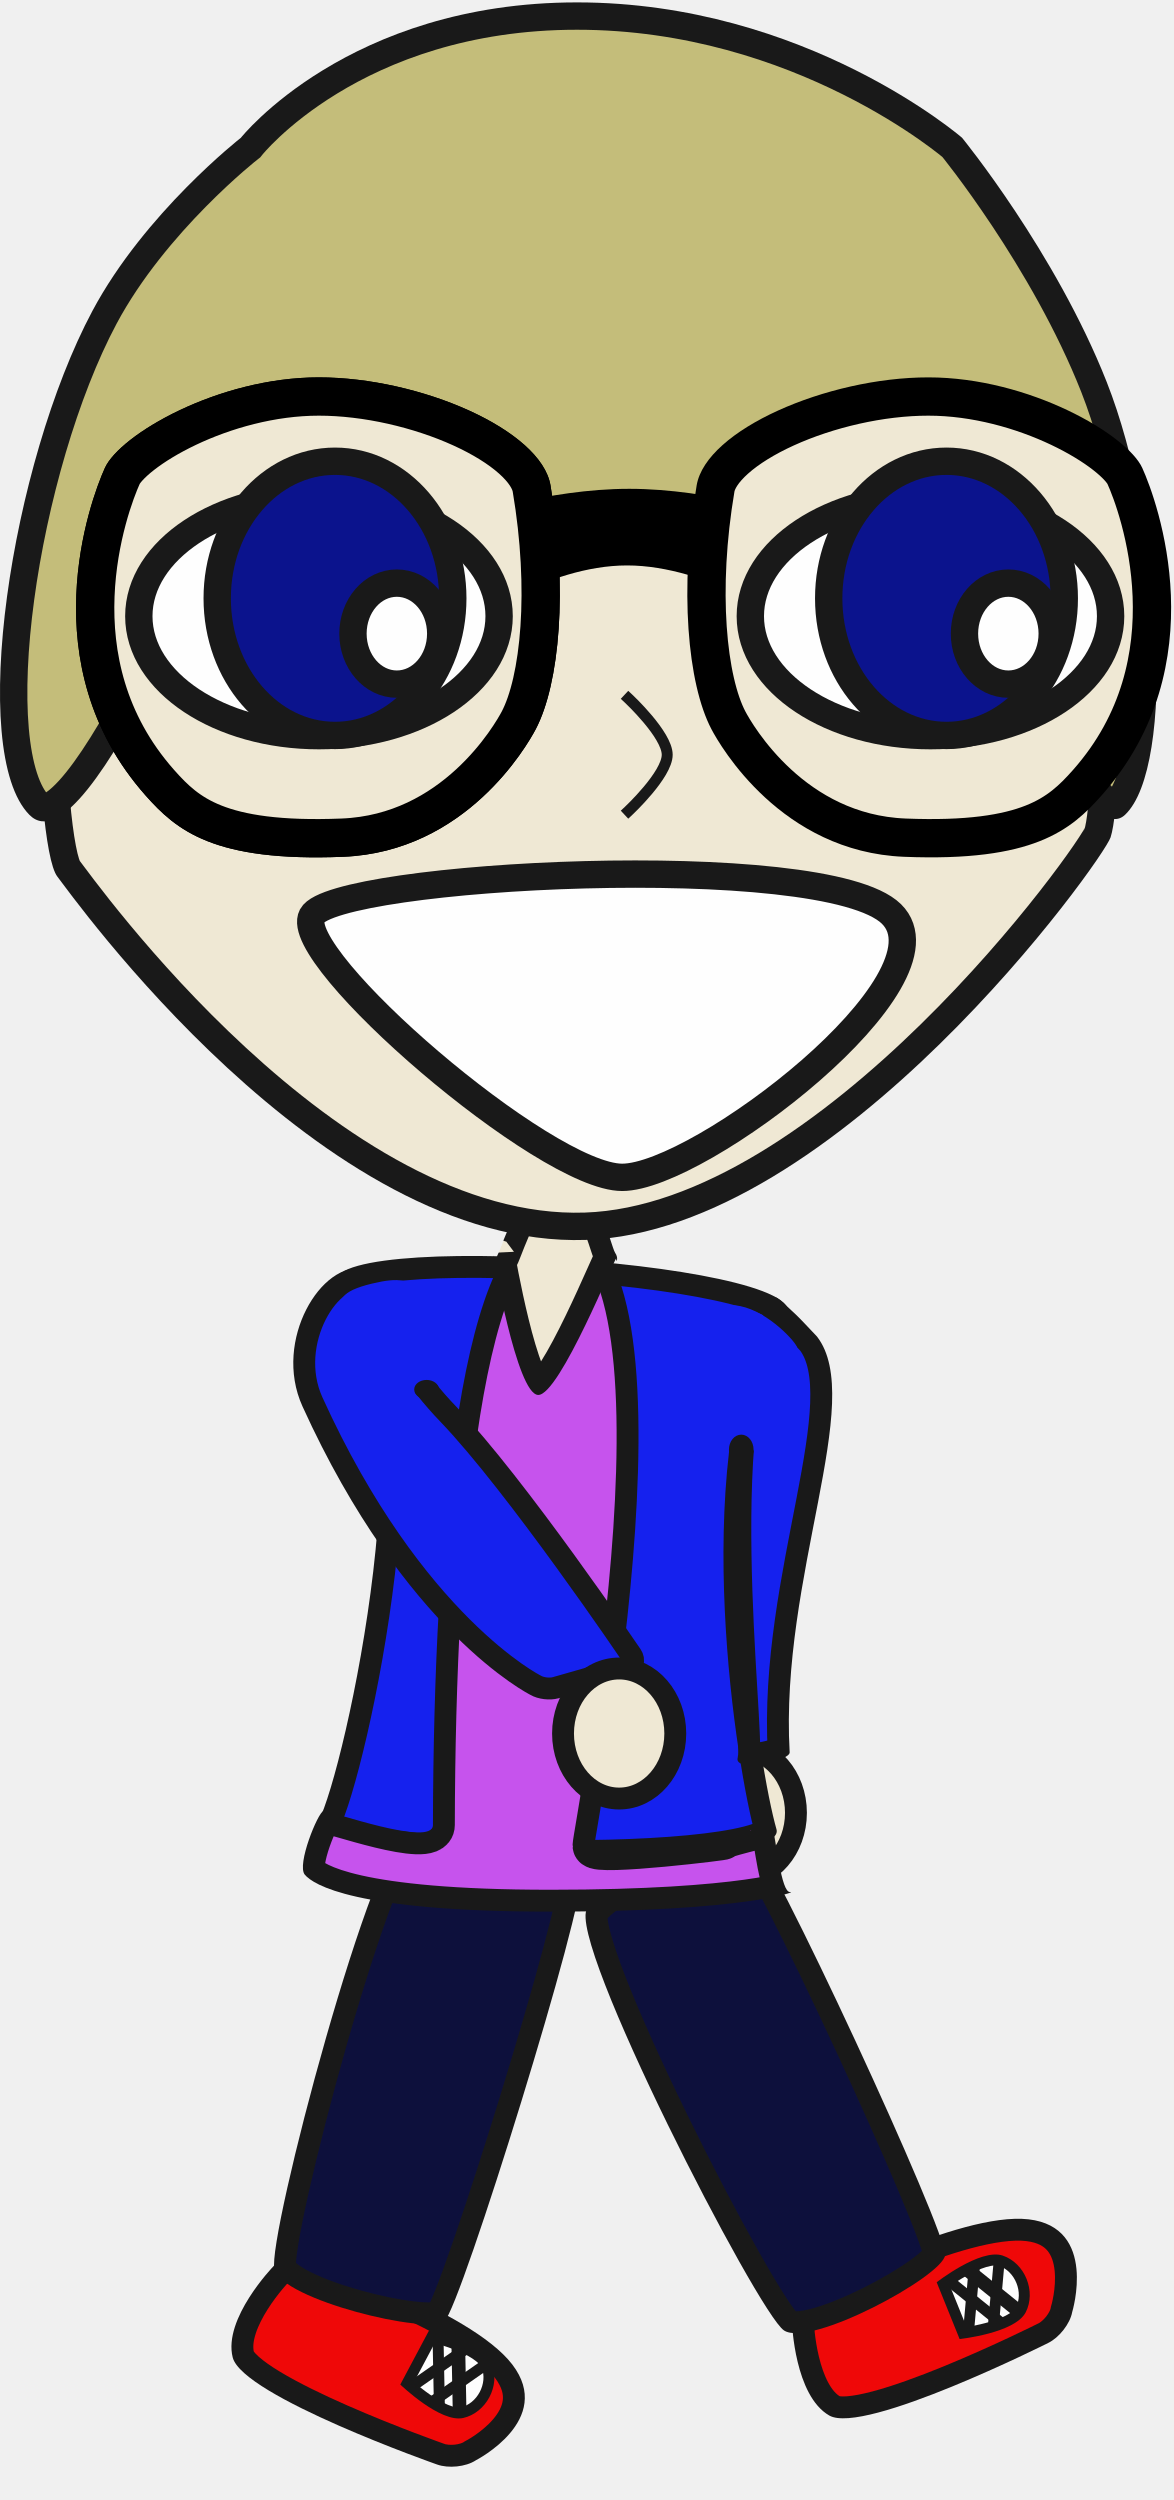
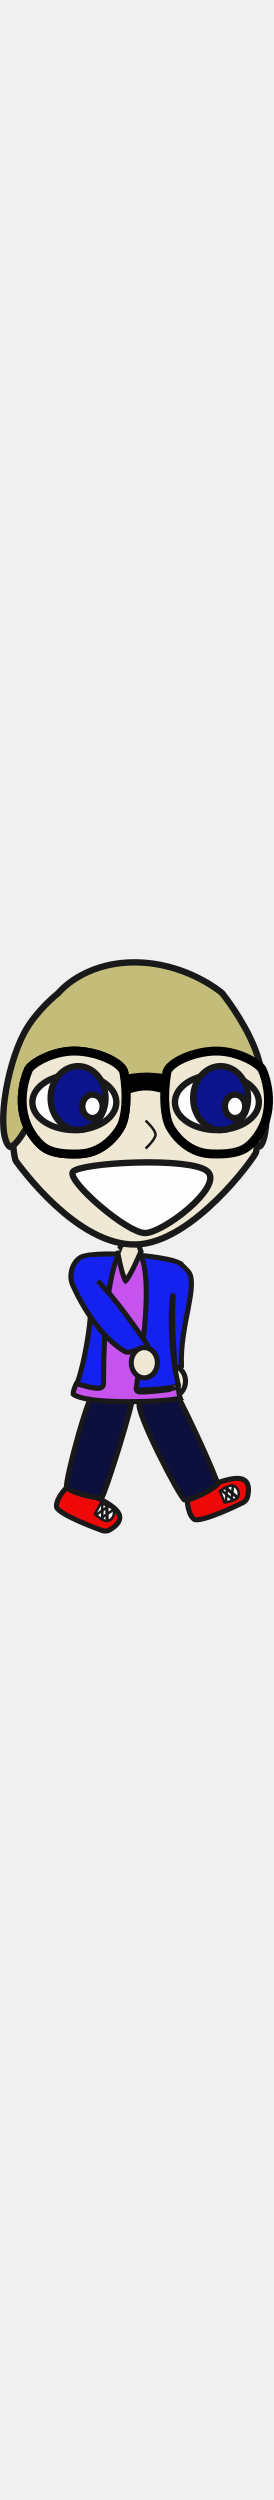
- <svg xmlns="http://www.w3.org/2000/svg" xmlns:xlink="http://www.w3.org/1999/xlink" width="429px" height="914px" viewBox="-6044 -2680 429 914" version="1.1">
+ <svg xmlns="http://www.w3.org/2000/svg" xmlns:xlink="http://www.w3.org/1999/xlink" width="100px" height="914px" viewBox="-6044 -2680 429 914" version="1.1">
  <defs>
    <path d="M12.009,5.532 C35.067,-5.495 96.334,4.403 96.334,4.403 C100.701,5.026 105.151,9.004 106.128,13.3 C106.128,13.3 113.867,38.635 104.241,49.638 C94.614,60.642 19.94,50.61 19.94,50.61 C15.56,50.073 10.097,46.619 7.944,42.763 C7.944,42.763 -11.049,16.558 12.009,5.532 Z" id="path-1" />
    <mask id="mask-2" maskContentUnits="userSpaceOnUse" maskUnits="objectBoundingBox" x="0" y="0" width="108.487" height="54.474" fill="white">
      <use xlink:href="#path-1" />
    </mask>
    <path d="M4.624,3.953 C10.22,-2.558 21.413,-2.558 27.009,3.953 C32.606,10.465 27.009,30 27.009,30 L4.624,30 C4.624,30 -0.972,10.465 4.624,3.953 Z" id="path-3" />
    <mask id="mask-4" maskContentUnits="userSpaceOnUse" maskUnits="objectBoundingBox" x="0" y="0" width="27.36" height="30.93" fill="white">
      <use xlink:href="#path-3" />
    </mask>
    <path d="M9.29,5.895 C21.188,-0.936 69.477,-0.926 74.293,5.895 C79.109,12.715 78.553,169.501 74.293,176.082 C70.033,182.663 15.244,185.973 9.29,176.082 C3.336,166.191 -2.608,12.726 9.29,5.895 Z" id="path-5" />
    <mask id="mask-6" maskContentUnits="userSpaceOnUse" maskUnits="objectBoundingBox" x="0" y="0" width="75.281" height="181.545" fill="white">
      <use xlink:href="#path-5" />
    </mask>
    <path d="M17.467,22.121 C40.525,11.095 101.793,20.992 101.793,20.992 C106.159,21.616 110.609,25.594 111.587,29.89 C111.587,29.89 119.326,55.225 109.699,66.228 C100.072,77.231 25.398,67.199 25.398,67.199 C21.018,66.663 15.555,63.209 13.402,59.352 C13.402,59.352 -5.591,33.148 17.467,22.121 Z" id="path-7" />
    <mask id="mask-8" maskContentUnits="userSpaceOnUse" maskUnits="objectBoundingBox" x="0" y="0" width="108.487" height="54.474" fill="white">
      <use xlink:href="#path-7" />
    </mask>
    <path d="M4.624,3.953 C10.22,-2.558 21.413,-2.558 27.009,3.953 C32.606,10.465 27.009,30 27.009,30 L4.624,30 C4.624,30 -0.972,10.465 4.624,3.953 Z" id="path-9" />
    <mask id="mask-10" maskContentUnits="userSpaceOnUse" maskUnits="objectBoundingBox" x="0" y="0" width="27.36" height="30.93" fill="white">
      <use xlink:href="#path-9" />
    </mask>
    <path d="M94.457,18.724 C106.355,11.893 154.645,11.904 159.461,18.724 C164.277,25.545 163.721,182.33 159.461,188.911 C155.201,195.493 100.411,198.802 94.457,188.911 C88.504,179.021 82.559,25.555 94.457,18.724 Z" id="path-11" />
    <mask id="mask-12" maskContentUnits="userSpaceOnUse" maskUnits="objectBoundingBox" x="0" y="0" width="75.281" height="181.545" fill="white">
      <use xlink:href="#path-11" />
    </mask>
    <path d="M17.156,58.905 C7.303,38.559 206.275,26.117 180.42,51.041 C147.558,82.72 178.89,225.563 188.564,243.825 C198.237,262.086 16.115,264.237 21.124,246.766 C27.335,225.1 45.284,116.989 17.156,58.905 Z" id="path-13" />
    <mask id="mask-14" maskContentUnits="userSpaceOnUse" maskUnits="objectBoundingBox" x="0" y="0" width="172.135" height="221.583" fill="white">
      <use xlink:href="#path-13" />
    </mask>
    <path d="M40.957,249.975 C37.023,249.768 87.326,255.987 87.663,252.818 C88,249.648 42.732,24.262 102.517,23.84 C136.747,23.598 146.477,137.997 146.719,245.245 C146.738,253.63 184.904,239.723 186.811,240.17 C188.718,240.617 196.651,259.774 193.548,263.405 C190.446,267.036 175.409,276.895 103.758,276.895 C32.106,276.895 12.825,269.301 16.12,269.719 C19.415,270.136 21.311,250.376 22.721,245.168 C22.874,244.601 44.285,250.151 40.957,249.975 Z" id="path-15" />
    <mask id="mask-16" maskContentUnits="userSpaceOnUse" maskUnits="objectBoundingBox" x="0" y="0" width="178.489" height="253.055" fill="white">
      <use xlink:href="#path-15" />
    </mask>
    <path d="M91.484,22.791 C90.252,24.207 90.742,21.973 93.286,21.53 C95.83,21.087 122.958,4.134 130.652,13.117 C138.346,22.1 123.818,49.725 122.912,52.996 C122.007,56.268 124.157,53.787 124.157,53.787 C124.157,53.787 82.213,83.531 76.437,78.198 C70.662,72.865 92.717,21.375 91.484,22.791 Z" id="path-17" />
    <mask id="mask-18" maskContentUnits="userSpaceOnUse" maskUnits="objectBoundingBox" x="0" y="0" width="57.42" height="68.342" fill="white">
      <use xlink:href="#path-17" />
    </mask>
    <path d="M6.301,66.652 C9.052,63.77 12.264,60.262 14.076,58.564 C24.338,48.951 20.601,52.54 23.301,55.652 C49.471,85.81 33.015,211.993 35.301,220.652 C36.755,226.158 16.12,221.837 16.301,218.652 C19.966,154.447 -11.656,89.884 6.301,66.652 Z" id="path-19" />
    <mask id="mask-20" maskContentUnits="userSpaceOnUse" maskUnits="objectBoundingBox" x="0" y="0" width="37.587" height="170.959" fill="white">
      <use xlink:href="#path-19" />
    </mask>
    <path d="M20.997,169.445 C23.697,167.046 32.761,126.571 75.387,89.93 C111.198,59.147 177.493,38.265 216.801,37.744 C260.999,37.159 329.151,64.331 363.356,99.074 C395.781,132.009 395.358,165.282 398.328,169.445 C409.879,185.631 411.481,289.315 406.029,306.13 C403.37,314.332 306.186,450.249 214.145,453.313 C117.502,456.53 25.74,326.549 20.997,320.518 C11.737,308.742 10.461,178.801 20.997,169.445 Z" id="path-21" />
    <mask id="mask-22" maskContentUnits="userSpaceOnUse" maskUnits="objectBoundingBox" x="0" y="0" width="395.474" height="415.637" fill="white">
      <use xlink:href="#path-21" />
    </mask>
    <path d="M88.061,50.378 C88.061,50.378 127.246,0.875 210.951,0.875 C294.656,0.875 351.739,50.378 351.739,50.378 C351.739,50.378 385.883,92.172 404.599,139.621 C425.241,191.953 429.86,280.283 411.32,297.889 C391.839,316.389 338.607,163.76 330.438,158.69 C322.194,153.574 302.783,206.164 205.151,206.164 C107.519,206.164 108.814,151.21 97.724,164.851 C86.147,179.091 32.783,320.347 10.732,297.889 C-11.962,274.777 3.996,169.574 33.776,113.687 C52.85,77.889 88.061,50.378 88.061,50.378 Z" id="path-23" />
    <mask id="mask-24" maskContentUnits="userSpaceOnUse" maskUnits="objectBoundingBox" x="0" y="0" width="422.958" height="299.428" fill="white">
      <use xlink:href="#path-23" />
    </mask>
    <path d="M10.56,33.104 C16.067,21.003 51.805,3.12307181e-15 88.768,0 C125.731,0 170.024,19.154 173.465,39.47 C179.873,77.295 176.807,111.937 168.08,128.595 C164.796,134.864 142.486,173.467 97.657,175.274 C50.352,177.18 36.73,165.629 25.369,152.786 C-16.78,105.138 5.053,45.204 10.56,33.104 Z" id="path-25" />
    <mask id="mask-26" maskContentUnits="userSpaceOnUse" maskUnits="objectBoundingBox" x="0" y="0" width="176.881" height="175.481" fill="white">
      <use xlink:href="#path-25" />
    </mask>
    <path d="M142.711,50.929 C142.711,50.929 172.164,40.743 202.27,40.743 C232.377,40.743 262.534,50.929 262.534,50.929 L262.534,90.398 C262.534,90.398 231.112,68.754 201.48,68.754 C171.849,68.754 142.711,90.398 142.711,90.398 L142.711,50.929 Z" id="path-27" />
    <mask id="mask-28" maskContentUnits="userSpaceOnUse" maskUnits="objectBoundingBox" x="0" y="0" width="119.823" height="49.655" fill="white">
      <use xlink:href="#path-27" />
    </mask>
    <path d="M10.56,33.104 C16.067,21.003 51.805,3.12307181e-15 88.768,0 C125.731,0 170.024,19.154 173.465,39.47 C179.873,77.295 176.807,111.937 168.08,128.595 C164.796,134.864 142.486,173.467 97.657,175.274 C50.352,177.18 36.73,165.629 25.369,152.786 C-16.78,105.138 5.053,45.204 10.56,33.104 Z" id="path-29" />
    <mask id="mask-30" maskContentUnits="userSpaceOnUse" maskUnits="objectBoundingBox" x="0" y="0" width="176.881" height="175.481" fill="white">
      <use xlink:href="#path-29" />
    </mask>
    <path d="M234.05,33.104 C239.557,21.003 275.295,3.12307181e-15 312.258,0 C349.222,0 393.514,19.154 396.956,39.47 C403.364,77.295 400.298,111.937 391.57,128.595 C388.286,134.864 365.976,173.467 321.148,175.274 C273.842,177.18 260.22,165.629 248.86,152.786 C206.71,105.138 228.543,45.204 234.05,33.104 Z" id="path-31" />
    <mask id="mask-32" maskContentUnits="userSpaceOnUse" maskUnits="objectBoundingBox" x="0" y="0" width="176.881" height="175.481" fill="white">
      <use xlink:href="#path-31" />
    </mask>
  </defs>
  <g id="Group-32" stroke="none" stroke-width="1" fill="none" fill-rule="evenodd" transform="translate(-6044, -2680)">
    <g id="Group-16" transform="translate(240.5, 668) scale(-1, 1) translate(-240.5, -668) translate(77, 422)">
      <g id="Group-14" transform="translate(0, 236)" stroke="#191919">
        <g id="Group-13" transform="translate(265, 206.5) rotate(-27) translate(-265, -206.5) translate(210, 179)">
          <use id="Rectangle-9" mask="url(#mask-2)" stroke-width="16" fill="#EF0808" xlink:href="#path-1" />
          <g id="Group-19" transform="translate(13.67, 5.200331)">
            <use id="Rectangle-10" mask="url(#mask-4)" stroke-width="8" fill="#FEFEFE" transform="translate(15.81673, 14.53483) rotate(-91) translate(-15.81673, -14.53483) " xlink:href="#path-3" />
            <path d="M4.636,8.633 L22.479,18.17" id="Line" stroke-width="5" stroke-linecap="square" transform="translate(13.55724, 13.40159) rotate(-90) translate(-13.55724, -13.40159) " />
            <path d="M11.547,10.074 L30.407,20.155" id="Line" stroke-width="4" stroke-linecap="square" transform="translate(20.97698, 15.11479) rotate(-90) translate(-20.97698, -15.11479) " />
            <path d="M3.146,9.528 L20.989,19.065" id="Line" stroke-width="4" stroke-linecap="square" transform="translate(12.06724, 14.29664) scale(-1, 1) rotate(-90) translate(-12.06724, -14.29664) " />
            <path d="M12.733,9.36 L31.593,19.441" id="Line" stroke-width="4" stroke-linecap="square" transform="translate(22.163, 14.40022) scale(-1, 1) rotate(-90) translate(-22.163, -14.40022) " />
          </g>
        </g>
        <g id="Group-18" transform="translate(249.57, 100.1137) rotate(-16) translate(-249.57, -100.1137) translate(209.57, 8.233193)" stroke-width="16" fill="#0D103C">
          <use id="Rectangle-16" mask="url(#mask-6)" transform="translate(40.05919, 91.54774) scale(-1, 1) rotate(1) translate(-40.05919, -91.54774) " xlink:href="#path-5" />
        </g>
        <g id="Group-12" transform="translate(61.5, 188.5) rotate(-1) translate(-61.5, -188.5) translate(1, 144)">
          <use id="Rectangle-9" mask="url(#mask-8)" stroke-width="16" fill="#EF0808" transform="translate(60.28785, 44.14671) rotate(20) translate(-60.28785, -44.14671) " xlink:href="#path-7" />
          <g id="Group-19" transform="translate(42.31, 36.76062) rotate(24) translate(-42.31, -36.76062) translate(26.31, 22.20033)">
            <use id="Rectangle-10" mask="url(#mask-10)" stroke-width="8" fill="#FEFEFE" transform="translate(15.81673, 14.53483) rotate(-91) translate(-15.81673, -14.53483) " xlink:href="#path-9" />
            <path d="M4.636,8.633 L22.479,18.17" id="Line" stroke-width="5" stroke-linecap="square" transform="translate(13.55724, 13.40159) rotate(-90) translate(-13.55724, -13.40159) " />
            <path d="M11.547,10.074 L30.407,20.155" id="Line" stroke-width="4" stroke-linecap="square" transform="translate(20.97698, 15.11479) rotate(-90) translate(-20.97698, -15.11479) " />
            <path d="M3.146,9.528 L20.989,19.065" id="Line" stroke-width="4" stroke-linecap="square" transform="translate(12.06724, 14.29664) scale(-1, 1) rotate(-90) translate(-12.06724, -14.29664) " />
            <path d="M12.733,9.36 L31.593,19.441" id="Line" stroke-width="4" stroke-linecap="square" transform="translate(22.163, 14.40022) scale(-1, 1) rotate(-90) translate(-22.163, -14.40022) " />
          </g>
        </g>
        <use id="Rectangle-16" mask="url(#mask-12)" stroke-width="16" fill="#0D103C" transform="translate(125.227, 104.3772) scale(-1, 1) rotate(-25) translate(-125.227, -104.3772) " xlink:href="#path-11" />
      </g>
      <g id="Group-15" transform="translate(99, 0)">
        <ellipse id="Oval-5" stroke="#191919" stroke-width="8" fill="#EFE8D4" cx="34.52" cy="240.774" rx="20.52" ry="23.774" />
        <use id="Combined-Shape" stroke="#191919" mask="url(#mask-14)" stroke-width="16" fill="#1521EE" xlink:href="#path-13" />
        <use id="Rectangle-8" stroke="#191919" mask="url(#mask-16)" stroke-width="16" fill="#C653ED" xlink:href="#path-15" />
        <use id="Rectangle-6" stroke="#191919" mask="url(#mask-18)" stroke-width="16" fill="#EFE8D4" transform="translate(104.1811, 44.66711) rotate(-45) translate(-104.1811, -44.66711) " xlink:href="#path-17" />
        <g id="Group-6" transform="translate(58, 29)">
          <path d="M91.866,10.479 C88.03,15.144 92.668,34.534 76.02,66.06 C59.372,97.586 35.995,169.153 35.995,169.153 C35.303,171.244 36.535,172.939 38.743,172.936 L65.921,172.912 C68.131,172.91 71.187,171.646 72.695,170.03 C72.695,170.03 109.482,136.315 122.571,47.957 C126.108,24.086 102.493,3.419 91.866,10.479 Z" id="Rectangle-16" stroke="#191919" stroke-width="8" fill="#1521EE" transform="translate(79.36559, 91.00606) rotate(16) translate(-79.36559, -91.00606) " />
          <ellipse id="Oval-5" stroke="#191919" stroke-width="8" fill="#EFE8D4" cx="20.638" cy="182.774" rx="20.52" ry="23.774" />
          <path d="M100.073,59.447 C109.879,58.887 111.186,53.458 111.186,40.479 C111.186,27.5 124.988,12.399 102.186,16.979 C80.879,21.258 93.186,27.5 93.186,40.479 C93.186,53.458 88.944,60.083 100.073,59.447 Z" id="Oval" stroke="#1521EE" fill="#1521EE" transform="translate(102.4876, 37.81536) rotate(25) translate(-102.4876, -37.81536) " />
          <ellipse id="Oval-2" stroke="#191919" fill="#191919" cx="91.035" cy="57" rx="4.035" ry="3" />
        </g>
        <use id="Rectangle" stroke="#191919" mask="url(#mask-20)" stroke-width="16" fill="#1521EE" xlink:href="#path-19" />
        <path d="M33.5,108 C63.747,108 37,77.627 37,71 C37,64.373 44.747,54 34.5,56 C24.253,58 14,69.373 14,71 C14,72.627 3.253,108 33.5,108 Z" id="Oval-3" stroke="#1521EE" fill="#1521EE" />
        <ellipse id="Oval-4" stroke="#191919" fill="#191919" cx="34" cy="108" rx="4" ry="5" />
      </g>
    </g>
    <g id="Group-35">
      <use id="Rectangle-4" stroke="#191919" mask="url(#mask-22)" stroke-width="20" fill="#EFE8D4" xlink:href="#path-21" />
      <use id="Rectangle-3" stroke="#191919" mask="url(#mask-24)" stroke-width="20" fill="#C4BD7A" xlink:href="#path-23" />
      <g id="Group-7" transform="translate(27.79437, 137.9688)" stroke="#000000">
        <use id="Rectangle-8" mask="url(#mask-26)" stroke-width="28" fill="#EFE8D4" xlink:href="#path-25" />
        <use id="Rectangle-9" mask="url(#mask-28)" stroke-width="2" fill="#000000" xlink:href="#path-27" />
        <use id="Rectangle-8" mask="url(#mask-30)" stroke-width="28" fill="#EFE8D4" xlink:href="#path-29" />
        <use id="Rectangle-8" mask="url(#mask-32)" stroke-width="28" fill="#EFE8D4" transform="translate(311.9308, 87.74034) scale(-1, 1) translate(-311.9308, -87.74034) " xlink:href="#path-31" />
      </g>
      <path d="M227.467,319.569 C255.698,319.569 350.326,391.834 325.911,415.868 C301.496,439.901 122.092,430.259 114.081,415.179 C106.07,400.099 199.236,319.569 227.467,319.569 Z" id="Triangle" stroke="#191919" stroke-width="10" fill="#FEFEFE" transform="translate(221.7447, 375.004) scale(1, -1) translate(-221.7447, -375.004) " />
      <path d="M216.313,268.862 C216.313,268.862 229.534,283.013 236.856,283.013 C244.179,283.013 257.4,268.862 257.4,268.862" id="Line" stroke="#191919" stroke-width="4" stroke-linecap="square" transform="translate(236.8563, 275.9377) scale(-1, -1) rotate(90) translate(-236.8563, -275.9377) " />
      <g id="Group-28" transform="translate(274, 168)" stroke="#191919" stroke-width="10">
        <ellipse id="Oval" fill="#FEFEFE" cx="66.179" cy="57.278" rx="65.861" ry="43.678" />
        <ellipse id="Oval-2" fill="#0B138D" cx="72.039" cy="50.755" rx="43.063" ry="50.127" />
        <ellipse id="Oval-3" fill="#FEFEFE" cx="94.649" cy="63.654" rx="16.043" ry="18.468" />
      </g>
      <g id="Group-31" transform="translate(50, 168)" stroke="#191919" stroke-width="10">
        <ellipse id="Oval" fill="#FEFEFE" cx="66.615" cy="57.278" rx="65.861" ry="43.678" />
        <ellipse id="Oval-2" fill="#0B138D" cx="72.476" cy="50.755" rx="43.063" ry="50.127" />
        <ellipse id="Oval-3" fill="#FEFEFE" cx="95.086" cy="63.654" rx="16.043" ry="18.468" />
      </g>
    </g>
  </g>
</svg>
